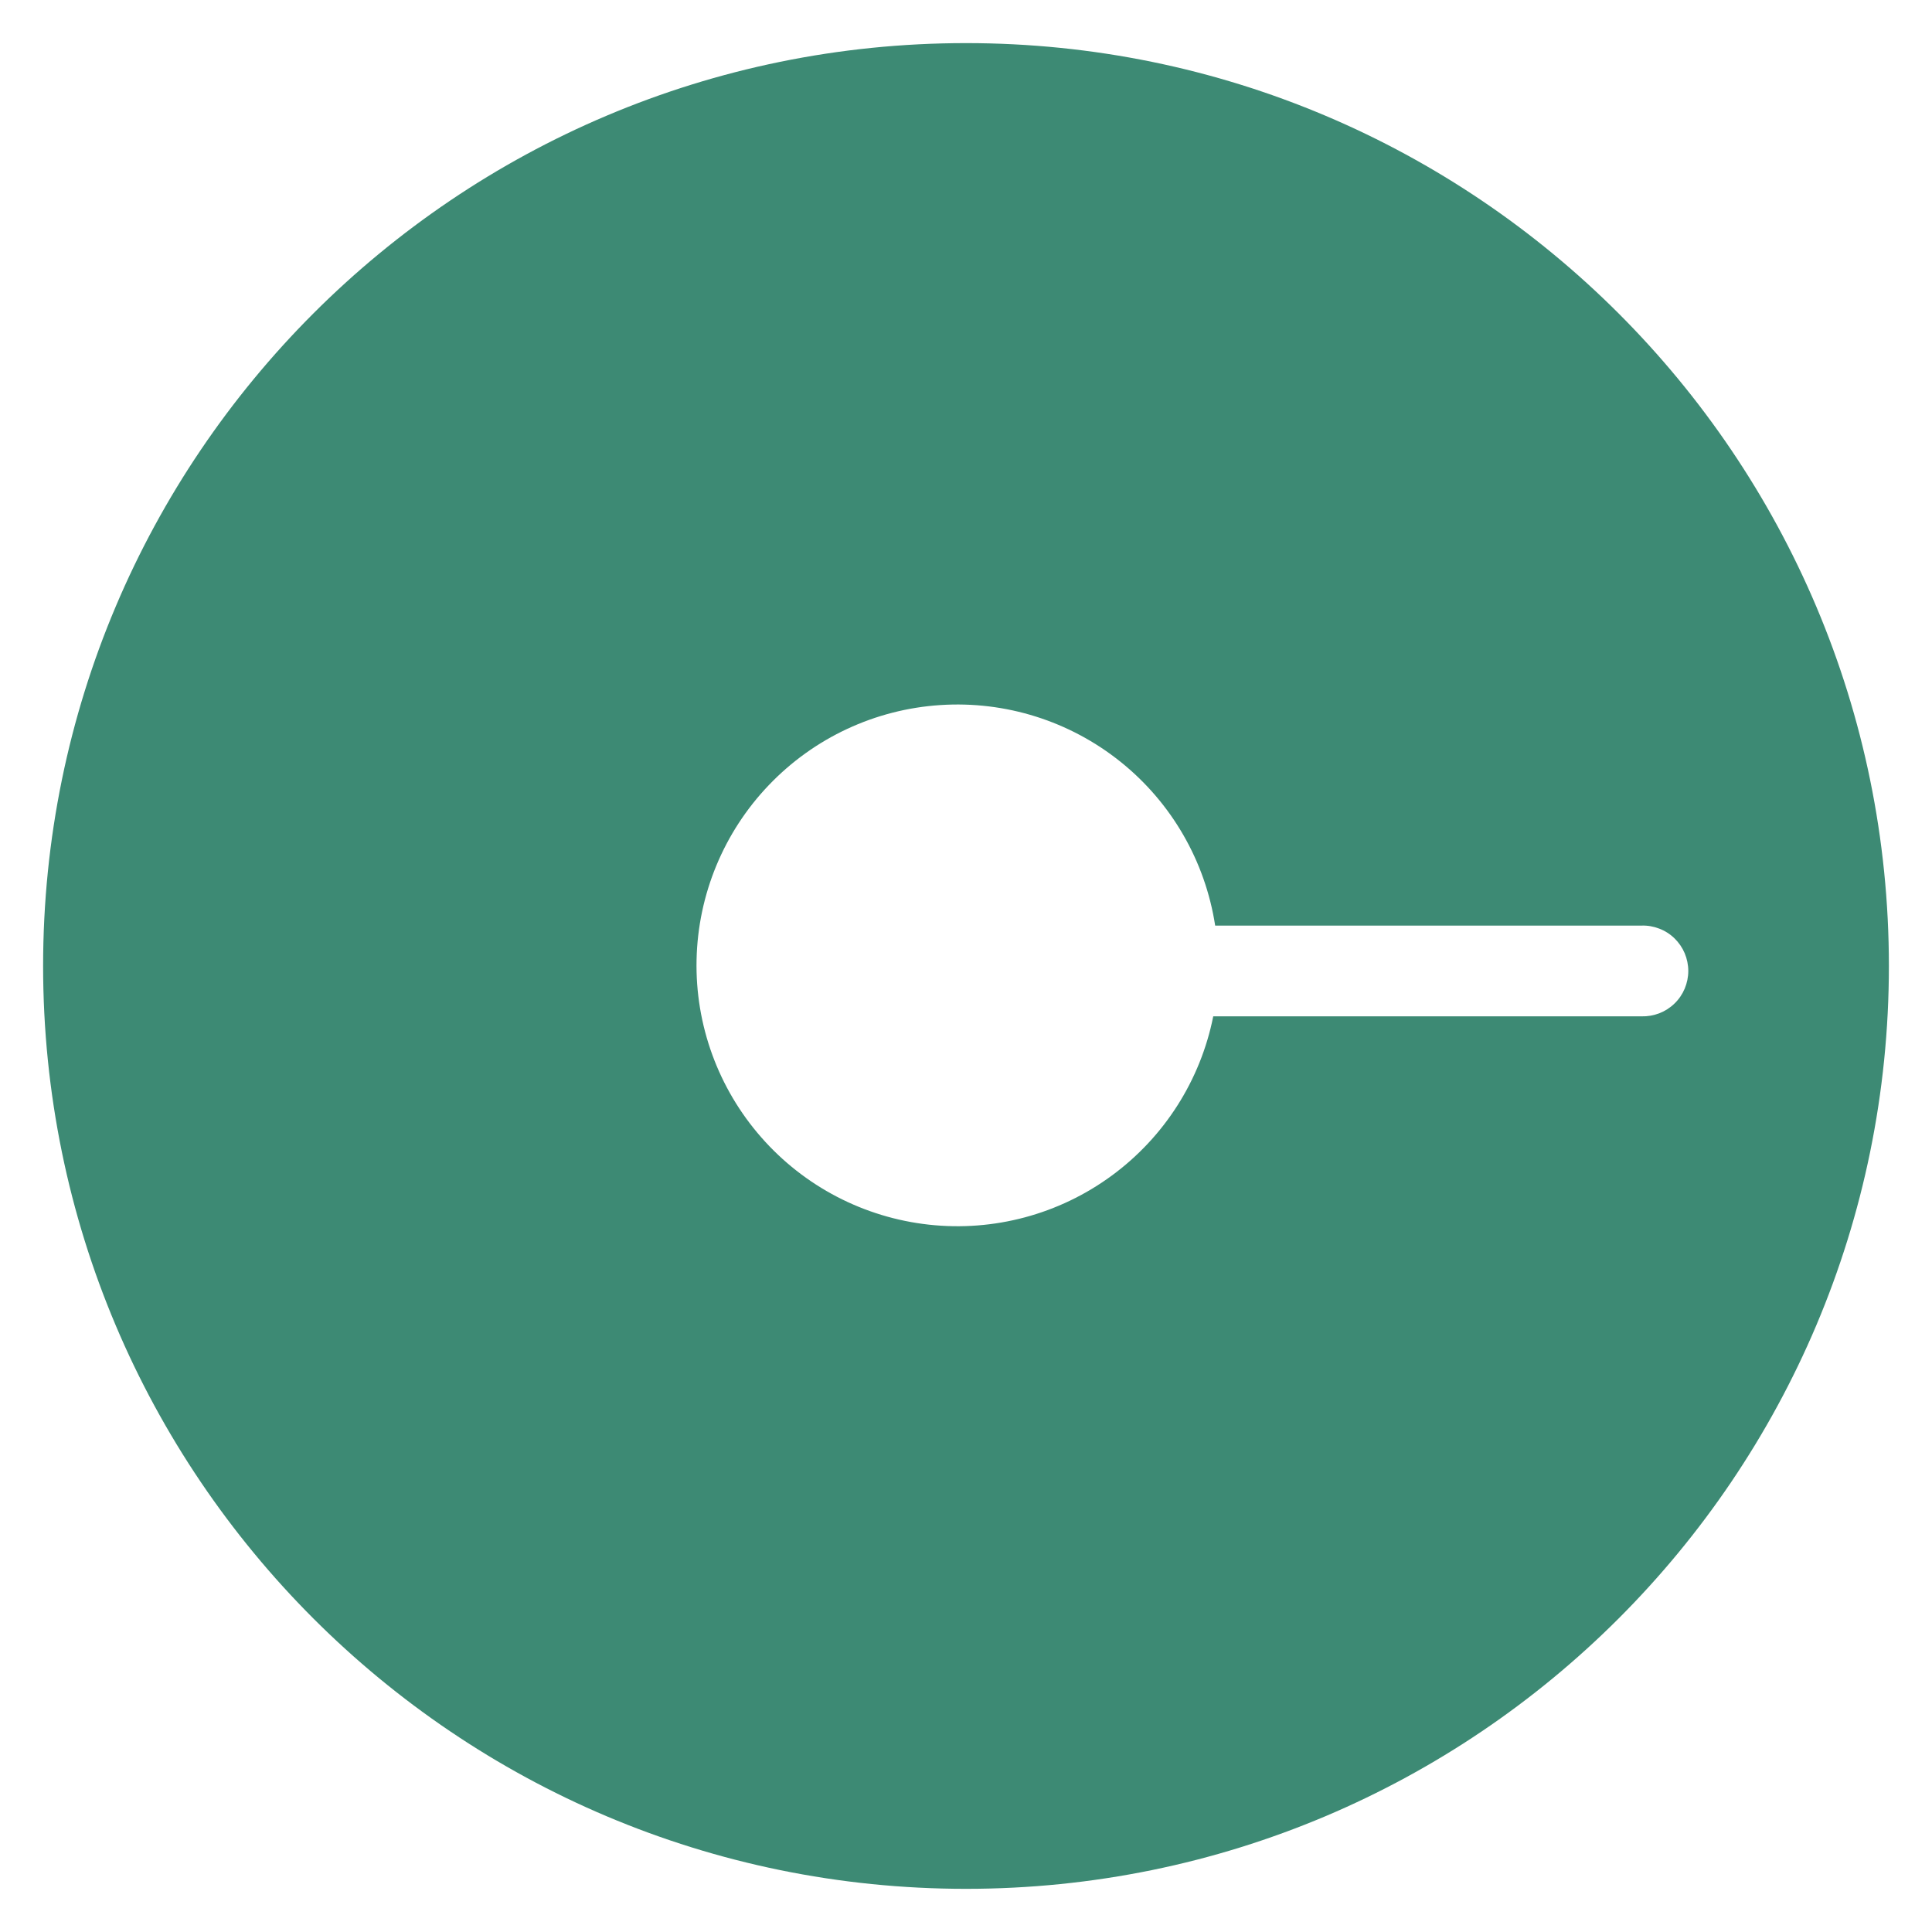
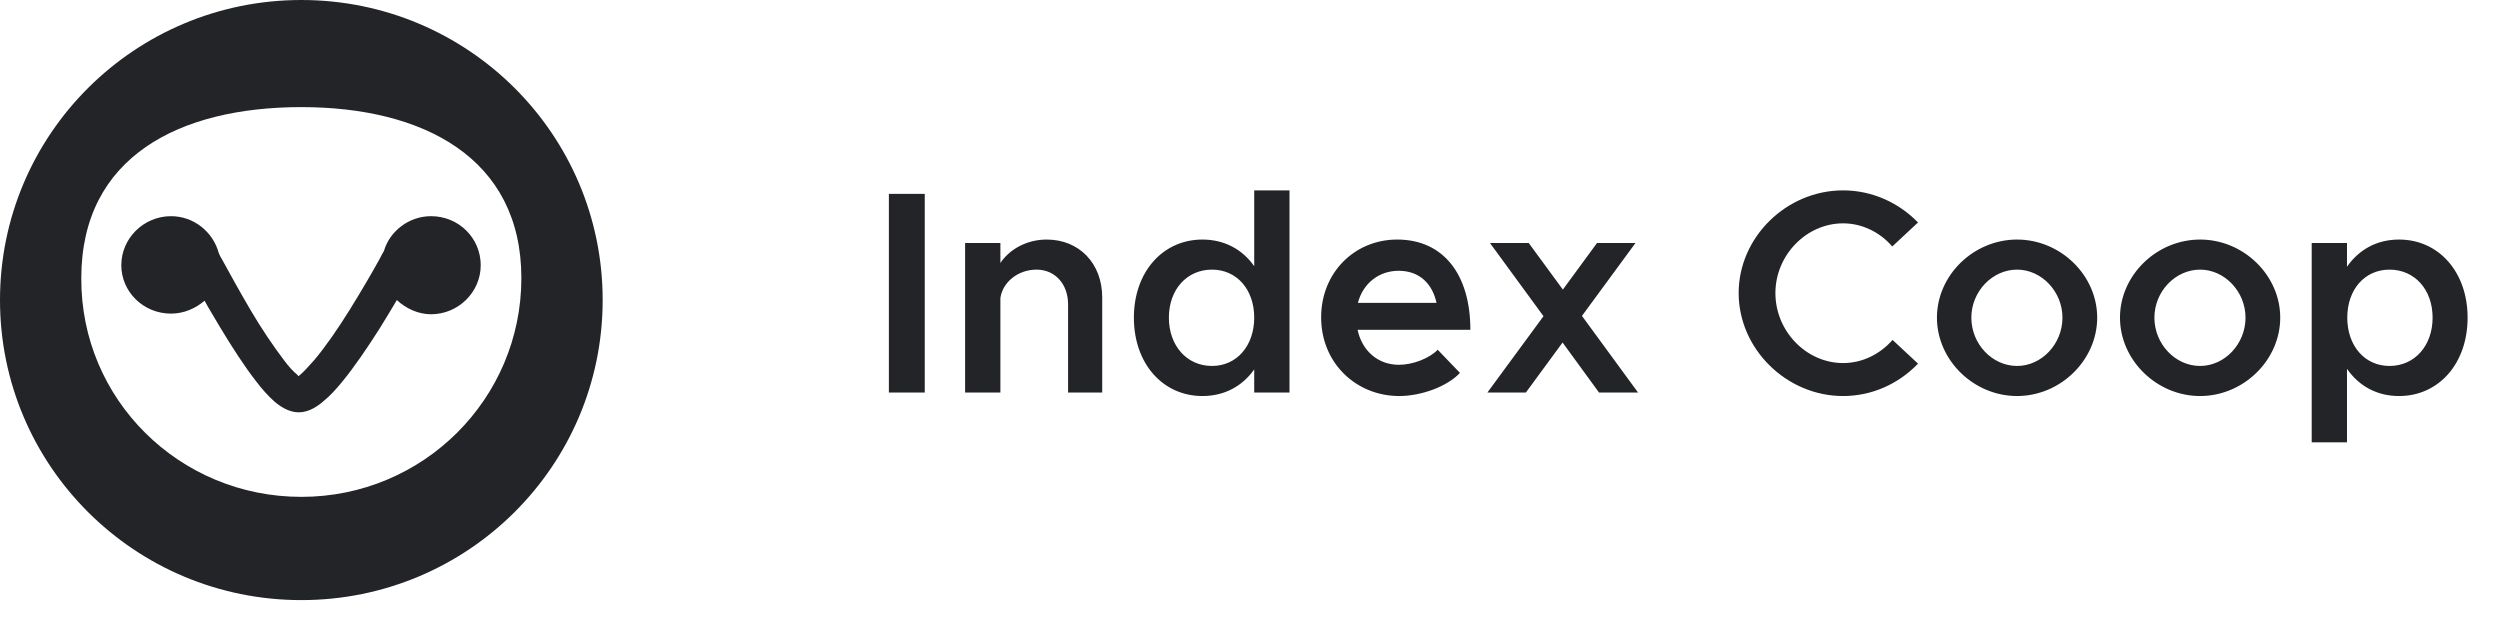
- <svg xmlns="http://www.w3.org/2000/svg" width="35" height="35" viewBox="0 0 35 35" fill="none">
-   <path d="M17.5 0.781C8.266 0.781 0.781 8.266 0.781 17.499C0.781 26.733 8.266 34.218 17.5 34.218C26.734 34.218 34.219 26.733 34.219 17.499C34.219 8.266 26.734 0.781 17.5 0.781ZM29.737 18.412H21.979C21.748 19.571 21.091 20.601 20.137 21.3C19.184 21.999 18.004 22.315 16.829 22.186C15.654 22.057 14.57 21.493 13.791 20.604C13.011 19.715 12.593 18.567 12.619 17.386C12.645 16.204 13.112 15.075 13.93 14.221C14.747 13.367 15.854 12.85 17.034 12.773C18.213 12.695 19.379 13.062 20.301 13.802C21.223 14.541 21.834 15.6 22.014 16.768H29.737C29.847 16.764 29.956 16.783 30.059 16.823C30.162 16.862 30.256 16.922 30.335 16.999C30.414 17.076 30.477 17.168 30.52 17.269C30.562 17.37 30.585 17.48 30.585 17.59C30.585 17.7 30.562 17.809 30.52 17.91C30.477 18.012 30.414 18.104 30.335 18.18C30.256 18.257 30.162 18.317 30.059 18.357C29.956 18.396 29.847 18.415 29.737 18.412Z" fill="#3D8A74" />
+ <svg xmlns="http://www.w3.org/2000/svg" width="121" height="30" viewBox="0 0 121 30" fill="none">
+   <path fill-rule="evenodd" clip-rule="evenodd" d="M14.585 29.045C22.642 29.045 29.169 22.549 29.169 14.523C29.169 6.496 22.642 0 14.585 0C6.527 0 0 6.496 0 14.523C0 22.549 6.527 29.045 14.585 29.045ZM14.585 24.048C20.487 24.048 25.234 19.301 25.234 13.461C25.234 7.621 20.456 5.184 14.585 5.184C8.682 5.184 3.935 7.589 3.935 13.461C3.904 19.332 8.682 24.048 14.585 24.048Z" fill="#232427" />
+   <path fill-rule="evenodd" clip-rule="evenodd" d="M8.276 15.179C8.9 15.179 9.463 14.929 9.9 14.554C10.118 14.96 10.399 15.397 10.649 15.835C11.212 16.772 11.836 17.74 12.398 18.458C12.679 18.833 12.992 19.177 13.273 19.426C13.523 19.645 13.96 19.957 14.46 19.957C14.959 19.957 15.396 19.645 15.646 19.426C15.959 19.177 16.271 18.833 16.552 18.489C17.145 17.771 17.801 16.803 18.395 15.866C18.676 15.397 18.957 14.96 19.207 14.523C19.644 14.929 20.237 15.21 20.862 15.21C22.173 15.21 23.267 14.148 23.267 12.836C23.267 11.525 22.205 10.463 20.862 10.463C19.8 10.463 18.863 11.181 18.582 12.149C18.52 12.243 18.457 12.368 18.395 12.493C18.02 13.18 17.489 14.086 16.927 14.991C16.365 15.897 15.74 16.803 15.209 17.428C14.928 17.74 14.709 17.99 14.522 18.146C14.491 18.177 14.46 18.177 14.46 18.208C14.428 18.208 14.428 18.177 14.397 18.146C14.21 17.99 13.991 17.771 13.741 17.428C13.242 16.772 12.648 15.897 12.117 14.991C11.586 14.086 11.087 13.18 10.712 12.493C10.649 12.399 10.618 12.306 10.587 12.243C10.306 11.212 9.369 10.463 8.276 10.463C6.964 10.463 5.871 11.525 5.871 12.836C5.871 14.117 6.933 15.179 8.276 15.179Z" fill="#232427" />
+   <path d="M43.022 19H44.758V9.382H43.022V19ZM50.659 11.594C49.707 11.594 48.867 12.056 48.419 12.728V11.762H46.711V19H48.419V14.422C48.531 13.652 49.273 13.05 50.169 13.05C51.065 13.05 51.695 13.75 51.695 14.73V19H53.347V14.394C53.347 12.756 52.241 11.594 50.659 11.594ZM60.704 9.214V12.882C60.13 12.07 59.262 11.594 58.198 11.594C56.28 11.594 54.88 13.162 54.88 15.374C54.88 17.6 56.28 19.168 58.198 19.168C59.262 19.168 60.13 18.692 60.704 17.88V19H62.412V9.214H60.704ZM58.66 17.712C57.442 17.712 56.574 16.732 56.574 15.374C56.574 14.016 57.442 13.05 58.66 13.05C59.864 13.05 60.704 14.016 60.704 15.374C60.704 16.732 59.864 17.712 58.66 17.712ZM67.709 17.656C66.672 17.656 65.916 16.956 65.707 15.962H71.166C71.166 13.288 69.865 11.594 67.624 11.594C65.567 11.594 63.943 13.19 63.943 15.36C63.943 17.586 65.65 19.168 67.722 19.168C68.772 19.168 70.032 18.72 70.662 18.048L69.585 16.928C69.178 17.348 68.38 17.656 67.709 17.656ZM67.695 13.106C68.716 13.106 69.332 13.75 69.528 14.66H65.721C65.972 13.708 66.743 13.106 67.695 13.106ZM79.283 19L76.567 15.29L79.157 11.762H77.295L75.643 14.016L73.991 11.762H72.115L74.705 15.304L71.989 19H73.851L75.629 16.578L77.393 19H79.283ZM89.206 19.168C90.62 19.168 91.907 18.566 92.832 17.6L91.6 16.452C90.998 17.138 90.144 17.572 89.206 17.572C87.427 17.572 85.93 16.032 85.93 14.184C85.93 12.35 87.427 10.81 89.206 10.81C90.129 10.81 90.998 11.244 91.585 11.93L92.832 10.768C91.907 9.816 90.62 9.214 89.206 9.214C86.462 9.214 84.151 11.482 84.151 14.184C84.151 16.886 86.462 19.168 89.206 19.168ZM97.626 19.168C99.725 19.168 101.504 17.432 101.504 15.374C101.504 13.316 99.725 11.594 97.626 11.594C95.525 11.594 93.748 13.316 93.748 15.374C93.748 17.432 95.525 19.168 97.626 19.168ZM97.626 17.712C96.421 17.712 95.413 16.648 95.413 15.374C95.413 14.114 96.421 13.05 97.626 13.05C98.816 13.05 99.823 14.114 99.823 15.374C99.823 16.648 98.816 17.712 97.626 17.712ZM106.485 19.168C108.585 19.168 110.363 17.432 110.363 15.374C110.363 13.316 108.585 11.594 106.485 11.594C104.385 11.594 102.607 13.316 102.607 15.374C102.607 17.432 104.385 19.168 106.485 19.168ZM106.485 17.712C105.281 17.712 104.273 16.648 104.273 15.374C104.273 14.114 105.281 13.05 106.485 13.05C107.675 13.05 108.683 14.114 108.683 15.374C108.683 16.648 107.675 17.712 106.485 17.712ZM116.114 11.594C115.036 11.594 114.168 12.084 113.594 12.91V11.762H111.886V21.408H113.594V17.852C114.168 18.678 115.036 19.168 116.114 19.168C118.032 19.168 119.432 17.6 119.432 15.374C119.432 13.162 118.032 11.594 116.114 11.594ZM115.652 17.712C114.448 17.712 113.608 16.732 113.608 15.374C113.608 14.016 114.448 13.05 115.652 13.05C116.87 13.05 117.738 14.016 117.738 15.374C117.738 16.732 116.87 17.712 115.652 17.712Z" fill="#232427" />
</svg>
